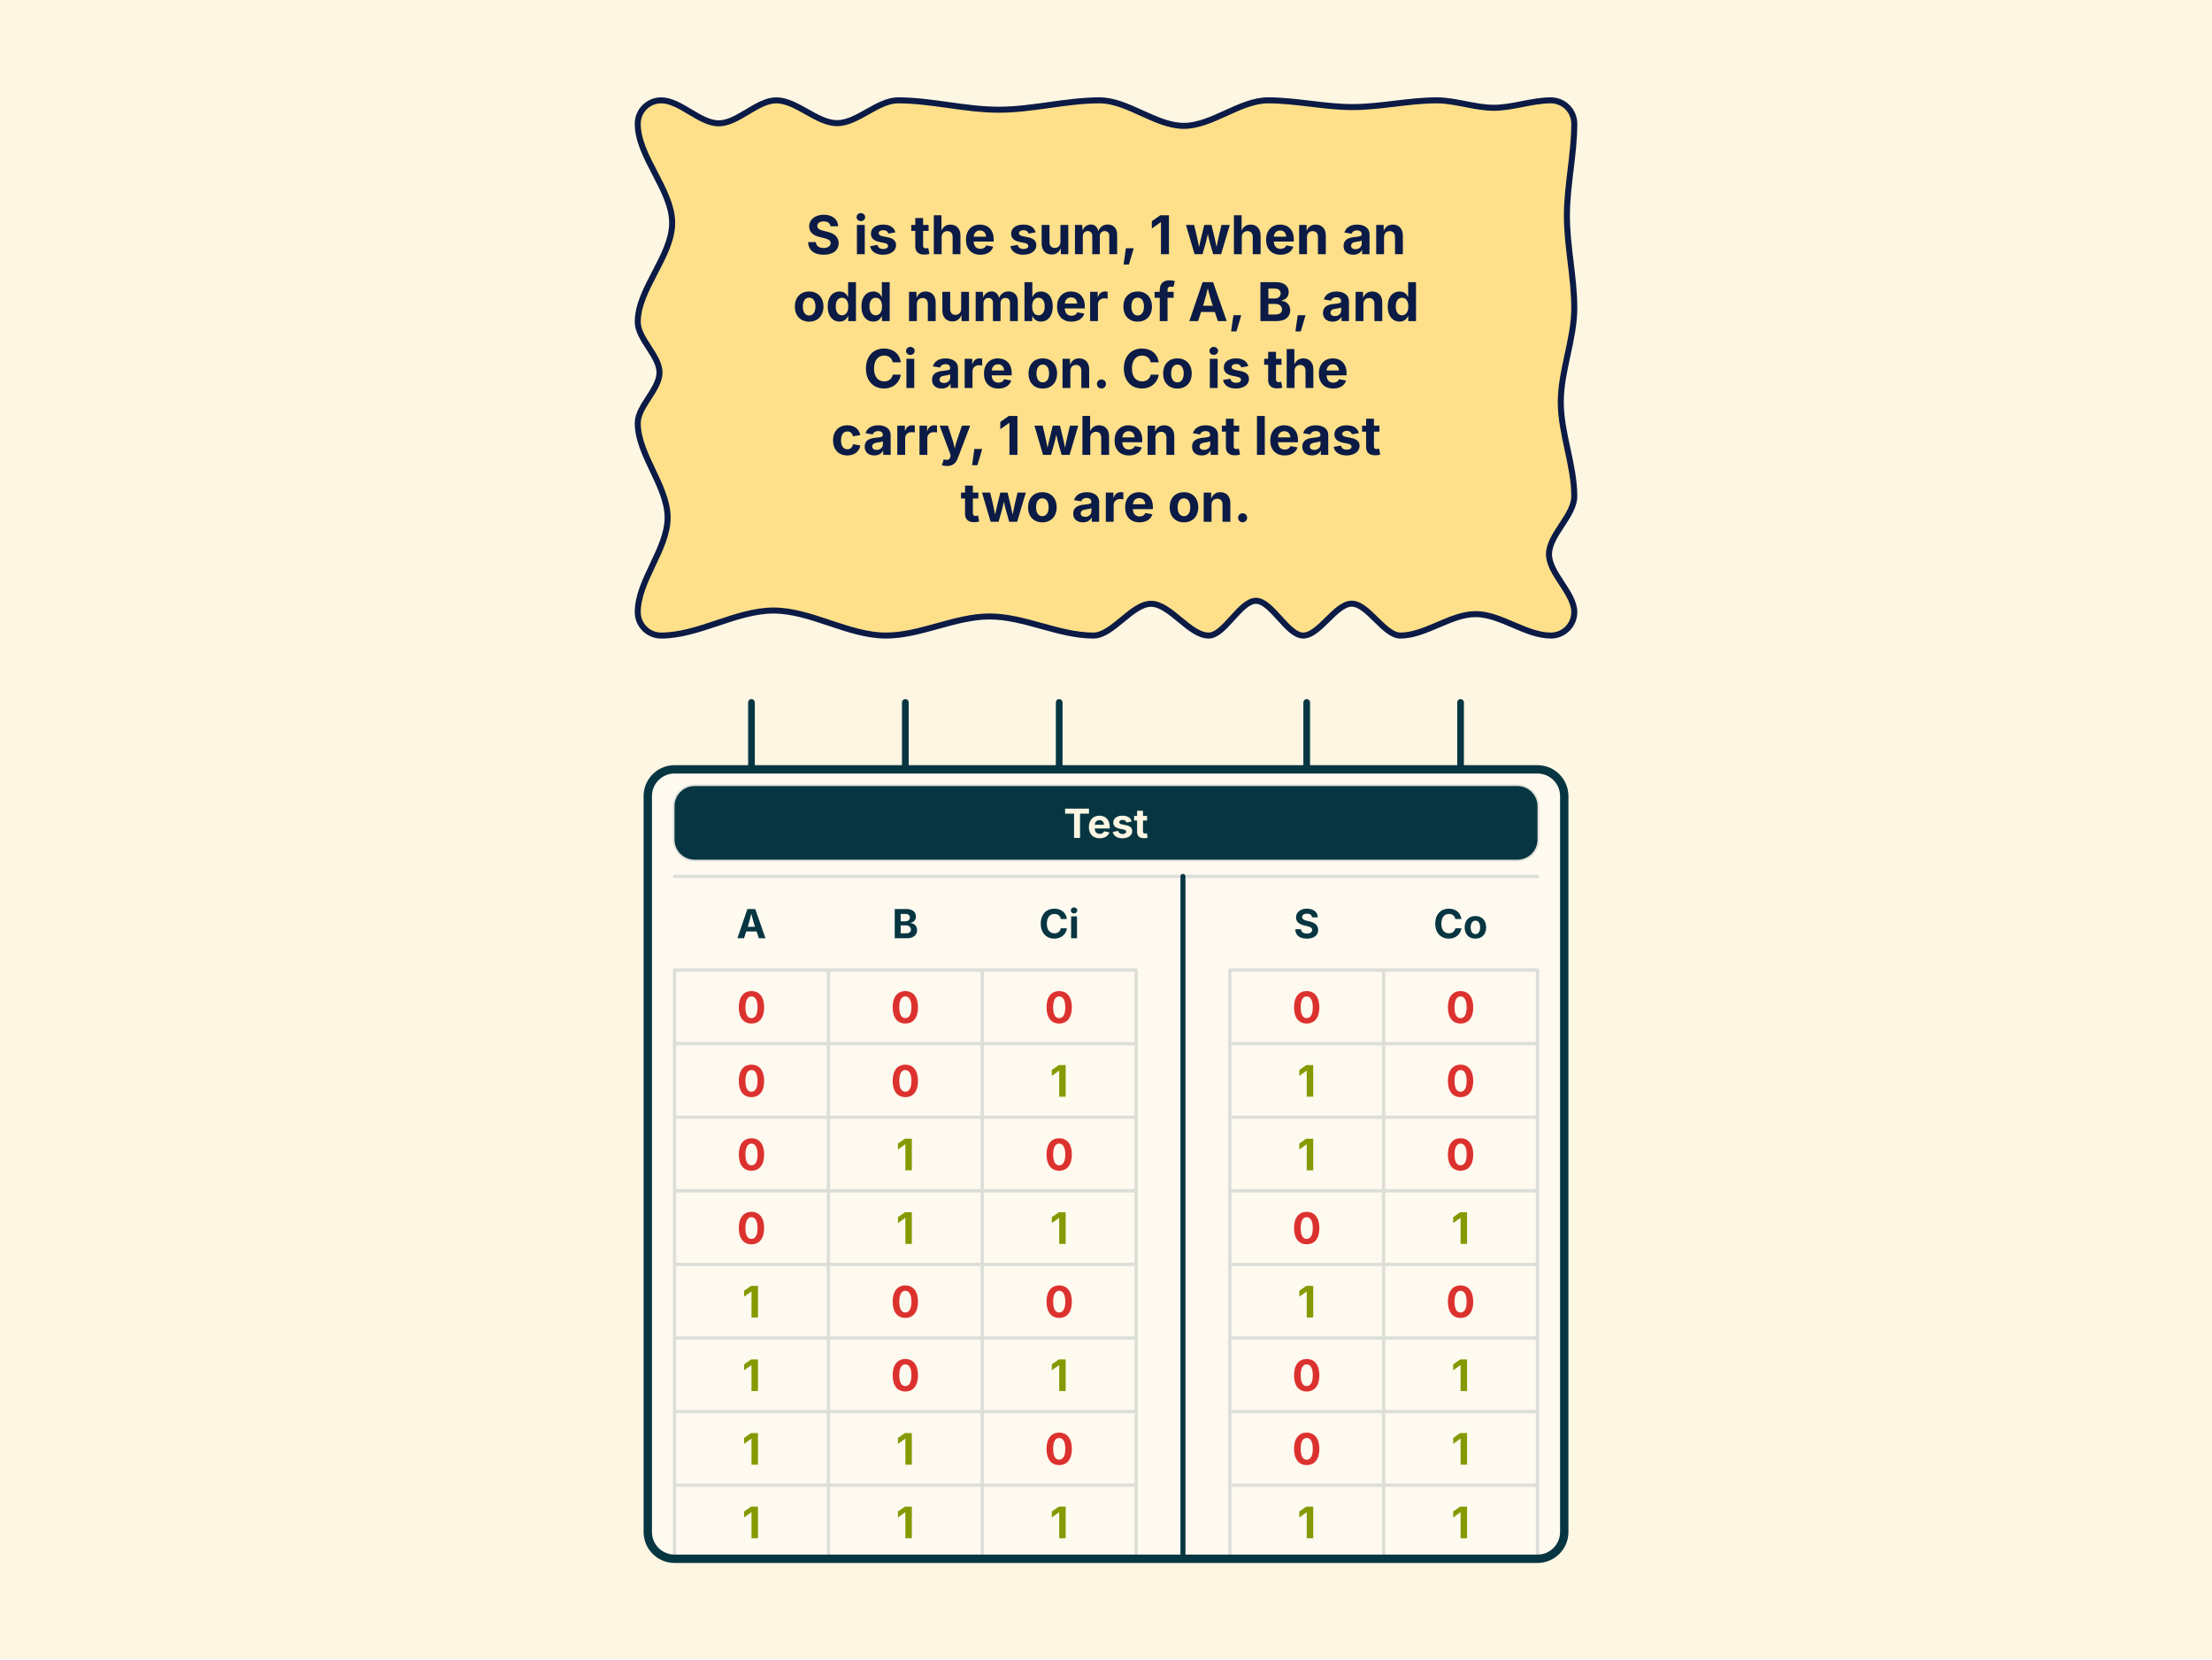
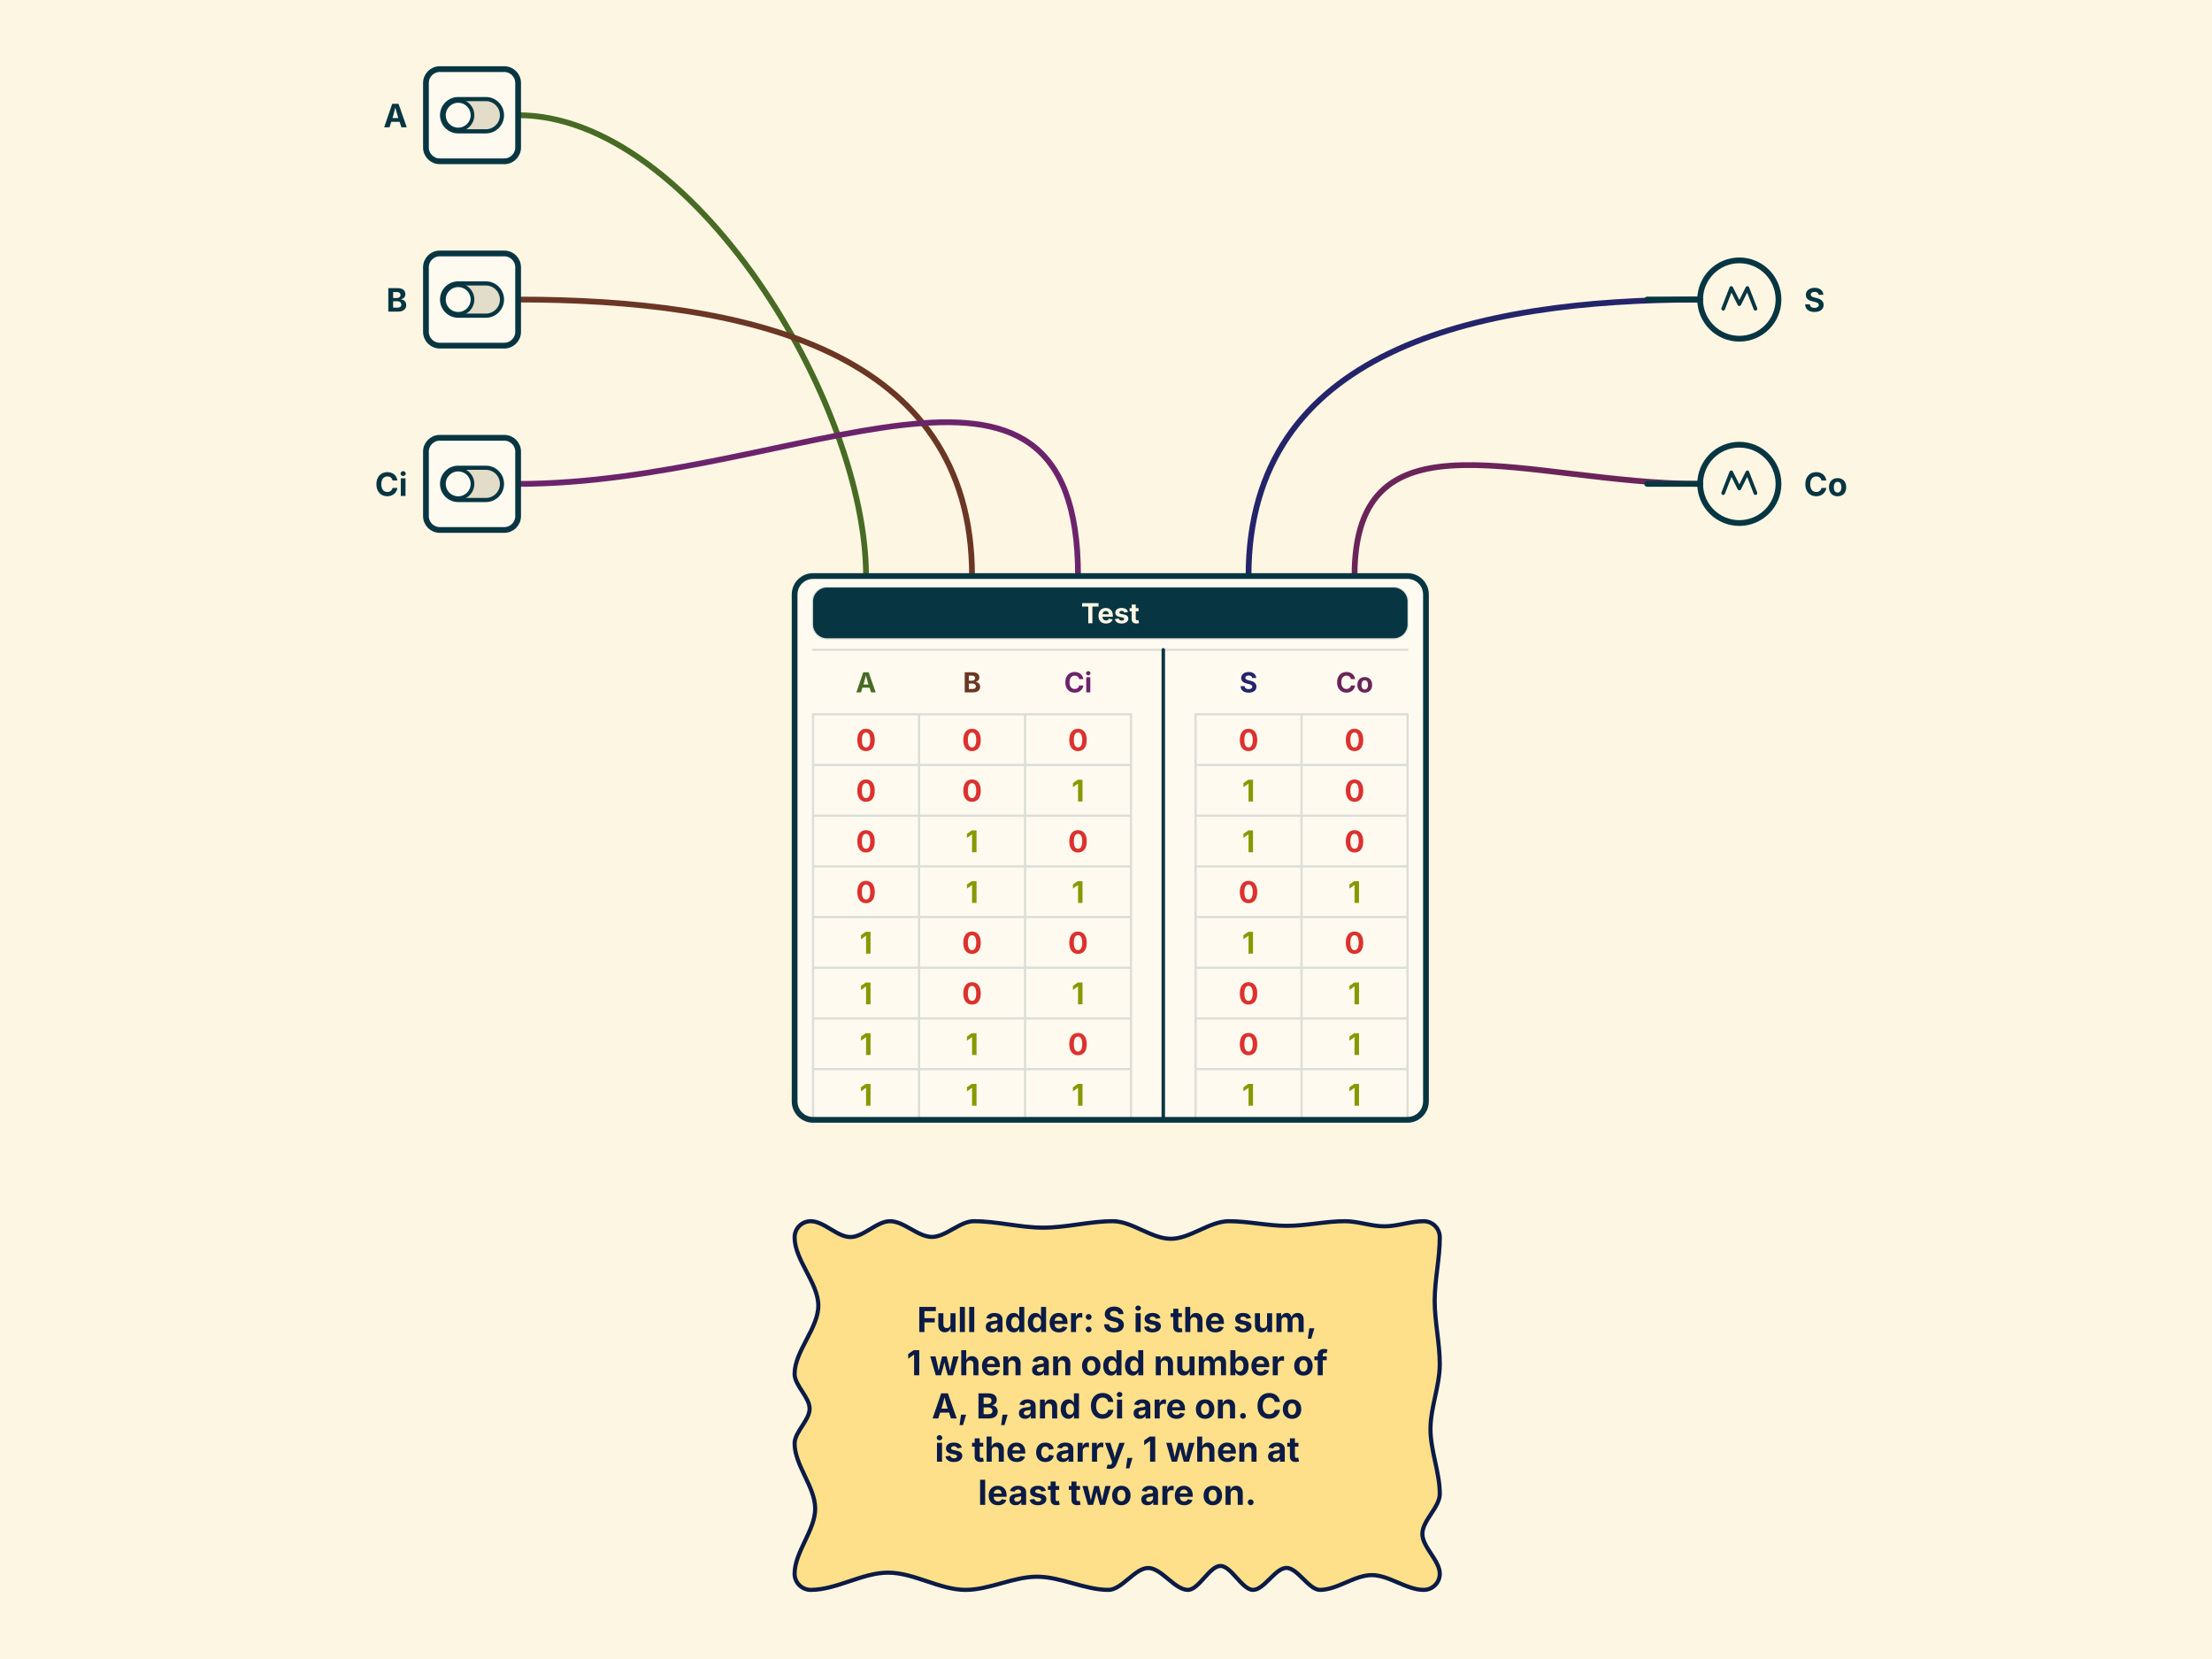
- <svg xmlns="http://www.w3.org/2000/svg" viewBox="-193.67 -230 661.33 496" width="661.33" height="496" font-family="Inter, 'Segoe UI', system-ui, -apple-system, sans-serif" stroke-linejoin="round" stroke-linecap="round">
-   <rect x="-193.67" y="-230" width="661.33" height="496" fill="#fdf6e3" />
+ <svg xmlns="http://www.w3.org/2000/svg" viewBox="-344.86 -250 960 720" width="960" height="720" font-family="Inter, 'Segoe UI', system-ui, -apple-system, sans-serif" stroke-linejoin="round" stroke-linecap="round">
+   <rect x="-344.86" y="-250" width="960" height="720" fill="#fdf6e3" />
+   <path d="M-120 -200C-44.5 -200 31 -75.5 31 0" fill="none" stroke="hsl(90, 50%, 28%)" stroke-width="2.5" />
+   <path d="M-120 -120C-21.5 -120 77 -98.5 77 0" fill="none" stroke="hsl(15, 50%, 28%)" stroke-width="2.5" />
+   <path d="M-120 -40C1.5 -40 123 -121.5 123 0" fill="none" stroke="hsl(300, 50%, 28%)" stroke-width="2.5" />
+   <path d="M393 -120C295 -120 197 -98 197 0" fill="none" stroke="hsl(240, 50%, 28%)" stroke-width="2.5" />
+   <path d="M393 -40C318 -40 243 -75 243 0" fill="none" stroke="hsl(315, 50%, 28%)" stroke-width="2.5" />
  <g transform="matrix(1 0 0 1 0 0)">
    <path d="M8 0H266A8 8 0 0 1 274 8V228A8 8 0 0 1 266 236H8A8 8 0 0 1 0 228V8A8 8 0 0 1 8 0Z" fill="#fffaf0" stroke="#073642" stroke-width="2.5" />
-     <path d="M31 0V-20M77 0V-20M123 0V-20M197 0V-20M243 0V-20" fill="none" stroke="#073642" stroke-width="2" />
    <text x="31" y="71" font-size="13" font-weight="700" fill="#dc322f" text-anchor="middle" dominant-baseline="middle">0</text>
    <text x="77" y="71" font-size="13" font-weight="700" fill="#dc322f" text-anchor="middle" dominant-baseline="middle">0</text>
    <text x="123" y="71" font-size="13" font-weight="700" fill="#dc322f" text-anchor="middle" dominant-baseline="middle">0</text>
    <text x="197" y="71" font-size="13" font-weight="700" fill="#dc322f" text-anchor="middle" dominant-baseline="middle">0</text>
    <text x="243" y="71" font-size="13" font-weight="700" fill="#dc322f" text-anchor="middle" dominant-baseline="middle">0</text>
    <text x="31" y="93" font-size="13" font-weight="700" fill="#dc322f" text-anchor="middle" dominant-baseline="middle">0</text>
    <text x="77" y="93" font-size="13" font-weight="700" fill="#dc322f" text-anchor="middle" dominant-baseline="middle">0</text>
    <text x="123" y="93" font-size="13" font-weight="700" fill="#859900" text-anchor="middle" dominant-baseline="middle">1</text>
    <text x="197" y="93" font-size="13" font-weight="700" fill="#859900" text-anchor="middle" dominant-baseline="middle">1</text>
    <text x="243" y="93" font-size="13" font-weight="700" fill="#dc322f" text-anchor="middle" dominant-baseline="middle">0</text>
    <text x="31" y="115" font-size="13" font-weight="700" fill="#dc322f" text-anchor="middle" dominant-baseline="middle">0</text>
    <text x="77" y="115" font-size="13" font-weight="700" fill="#859900" text-anchor="middle" dominant-baseline="middle">1</text>
    <text x="123" y="115" font-size="13" font-weight="700" fill="#dc322f" text-anchor="middle" dominant-baseline="middle">0</text>
    <text x="197" y="115" font-size="13" font-weight="700" fill="#859900" text-anchor="middle" dominant-baseline="middle">1</text>
    <text x="243" y="115" font-size="13" font-weight="700" fill="#dc322f" text-anchor="middle" dominant-baseline="middle">0</text>
    <text x="31" y="137" font-size="13" font-weight="700" fill="#dc322f" text-anchor="middle" dominant-baseline="middle">0</text>
    <text x="77" y="137" font-size="13" font-weight="700" fill="#859900" text-anchor="middle" dominant-baseline="middle">1</text>
    <text x="123" y="137" font-size="13" font-weight="700" fill="#859900" text-anchor="middle" dominant-baseline="middle">1</text>
    <text x="197" y="137" font-size="13" font-weight="700" fill="#dc322f" text-anchor="middle" dominant-baseline="middle">0</text>
    <text x="243" y="137" font-size="13" font-weight="700" fill="#859900" text-anchor="middle" dominant-baseline="middle">1</text>
    <text x="31" y="159" font-size="13" font-weight="700" fill="#859900" text-anchor="middle" dominant-baseline="middle">1</text>
    <text x="77" y="159" font-size="13" font-weight="700" fill="#dc322f" text-anchor="middle" dominant-baseline="middle">0</text>
    <text x="123" y="159" font-size="13" font-weight="700" fill="#dc322f" text-anchor="middle" dominant-baseline="middle">0</text>
    <text x="197" y="159" font-size="13" font-weight="700" fill="#859900" text-anchor="middle" dominant-baseline="middle">1</text>
    <text x="243" y="159" font-size="13" font-weight="700" fill="#dc322f" text-anchor="middle" dominant-baseline="middle">0</text>
    <text x="31" y="181" font-size="13" font-weight="700" fill="#859900" text-anchor="middle" dominant-baseline="middle">1</text>
    <text x="77" y="181" font-size="13" font-weight="700" fill="#dc322f" text-anchor="middle" dominant-baseline="middle">0</text>
    <text x="123" y="181" font-size="13" font-weight="700" fill="#859900" text-anchor="middle" dominant-baseline="middle">1</text>
    <text x="197" y="181" font-size="13" font-weight="700" fill="#dc322f" text-anchor="middle" dominant-baseline="middle">0</text>
    <text x="243" y="181" font-size="13" font-weight="700" fill="#859900" text-anchor="middle" dominant-baseline="middle">1</text>
    <text x="31" y="203" font-size="13" font-weight="700" fill="#859900" text-anchor="middle" dominant-baseline="middle">1</text>
    <text x="77" y="203" font-size="13" font-weight="700" fill="#859900" text-anchor="middle" dominant-baseline="middle">1</text>
    <text x="123" y="203" font-size="13" font-weight="700" fill="#dc322f" text-anchor="middle" dominant-baseline="middle">0</text>
    <text x="197" y="203" font-size="13" font-weight="700" fill="#dc322f" text-anchor="middle" dominant-baseline="middle">0</text>
    <text x="243" y="203" font-size="13" font-weight="700" fill="#859900" text-anchor="middle" dominant-baseline="middle">1</text>
    <text x="31" y="225" font-size="13" font-weight="700" fill="#859900" text-anchor="middle" dominant-baseline="middle">1</text>
    <text x="77" y="225" font-size="13" font-weight="700" fill="#859900" text-anchor="middle" dominant-baseline="middle">1</text>
    <text x="123" y="225" font-size="13" font-weight="700" fill="#859900" text-anchor="middle" dominant-baseline="middle">1</text>
    <text x="197" y="225" font-size="13" font-weight="700" fill="#859900" text-anchor="middle" dominant-baseline="middle">1</text>
    <text x="243" y="225" font-size="13" font-weight="700" fill="#859900" text-anchor="middle" dominant-baseline="middle">1</text>
    <path d="M8 32H266M8 60H146M8 82H146M8 104H146M8 126H146M8 148H146M8 170H146M8 192H146M8 214H146M8 60V236M146 60V236M174 60H266M174 82H266M174 104H266M174 126H266M174 148H266M174 170H266M174 192H266M174 214H266M174 60V236M266 60V236M54 60V236M100 60V236M220 60V236M160 32V236" fill="none" stroke="rgba(7,54,66,0.14)" stroke-width="1" />
    <path d="M160 32V236" fill="none" stroke="#073642" stroke-width="1.5" />
-     <text x="31" y="46" font-size="12" font-weight="700" fill="#073642" text-anchor="middle" dominant-baseline="middle">A</text>
-     <text x="77" y="46" font-size="12" font-weight="700" fill="#073642" text-anchor="middle" dominant-baseline="middle">B</text>
-     <text x="123" y="46" font-size="12" font-weight="700" fill="#073642" text-anchor="middle" dominant-baseline="middle">Ci</text>
-     <text x="197" y="46" font-size="12" font-weight="700" fill="#073642" text-anchor="middle" dominant-baseline="middle">S</text>
-     <text x="243" y="46" font-size="12" font-weight="700" fill="#073642" text-anchor="middle" dominant-baseline="middle">Co</text>
+     <text x="31" y="46" font-size="12" font-weight="700" fill="hsl(90, 50%, 28%)" text-anchor="middle" dominant-baseline="middle">A</text>
+     <text x="77" y="46" font-size="12" font-weight="700" fill="hsl(15, 50%, 28%)" text-anchor="middle" dominant-baseline="middle">B</text>
+     <text x="123" y="46" font-size="12" font-weight="700" fill="hsl(300, 50%, 28%)" text-anchor="middle" dominant-baseline="middle">Ci</text>
+     <text x="197" y="46" font-size="12" font-weight="700" fill="hsl(240, 50%, 28%)" text-anchor="middle" dominant-baseline="middle">S</text>
+     <text x="243" y="46" font-size="12" font-weight="700" fill="hsl(315, 50%, 28%)" text-anchor="middle" dominant-baseline="middle">Co</text>
    <path d="M14 5H260A6 6 0 0 1 266 11V21A6 6 0 0 1 260 27H14A6 6 0 0 1 8 21V11A6 6 0 0 1 14 5Z" fill="#073642" stroke="rgba(7,54,66,0.14)" stroke-width="1" />
    <text x="137" y="16" font-size="12" font-weight="700" fill="#fdf6e3" text-anchor="middle" dominant-baseline="middle">Test</text>
  </g>
-   <g transform="matrix(1 0 0 1 -3 -200)">
+   <g transform="matrix(1 0 0 1 -160 -220)">
+     <path d="M6 0H34A6 6 0 0 1 40 6V34A6 6 0 0 1 34 40H6A6 6 0 0 1 0 34V6A6 6 0 0 1 6 0Z" fill="#fffaf0" stroke="#073642" stroke-width="2.5" />
+     <path d="M14 13H26A7 7 0 0 1 33 20V20A7 7 0 0 1 26 27H14A7 7 0 0 1 7 20V20A7 7 0 0 1 14 13Z" fill="#e2dcc8" />
+     <path d="M19.8 20A5.8 5.8 0 1 1 8.2 20A5.8 5.8 0 1 1 19.8 20Z" fill="hsl(90, 95%, 47%)" />
+     <path d="M14 13H26A7 7 0 0 1 33 20V20A7 7 0 0 1 26 27H14A7 7 0 0 1 7 20V20A7 7 0 0 1 14 13Z" fill="none" stroke="#073642" stroke-width="1.8" />
+     <path d="M20.2 20A6.2 6.2 0 1 1 7.8 20A6.2 6.2 0 1 1 20.2 20Z" fill="#fffaf0" stroke="#073642" stroke-width="1.6" />
+   </g>
+   <g transform="matrix(1 0 0 1 -160 -140)">
+     <path d="M6 0H34A6 6 0 0 1 40 6V34A6 6 0 0 1 34 40H6A6 6 0 0 1 0 34V6A6 6 0 0 1 6 0Z" fill="#fffaf0" stroke="#073642" stroke-width="2.5" />
+     <path d="M14 13H26A7 7 0 0 1 33 20V20A7 7 0 0 1 26 27H14A7 7 0 0 1 7 20V20A7 7 0 0 1 14 13Z" fill="#e2dcc8" />
+     <path d="M19.8 20A5.8 5.8 0 1 1 8.2 20A5.8 5.8 0 1 1 19.8 20Z" fill="hsl(15, 95%, 47%)" />
+     <path d="M14 13H26A7 7 0 0 1 33 20V20A7 7 0 0 1 26 27H14A7 7 0 0 1 7 20V20A7 7 0 0 1 14 13Z" fill="none" stroke="#073642" stroke-width="1.8" />
+     <path d="M20.2 20A6.2 6.2 0 1 1 7.8 20A6.2 6.2 0 1 1 20.2 20Z" fill="#fffaf0" stroke="#073642" stroke-width="1.6" />
+   </g>
+   <g transform="matrix(1 0 0 1 -160 -60)">
+     <path d="M6 0H34A6 6 0 0 1 40 6V34A6 6 0 0 1 34 40H6A6 6 0 0 1 0 34V6A6 6 0 0 1 6 0Z" fill="#fffaf0" stroke="#073642" stroke-width="2.5" />
+     <path d="M14 13H26A7 7 0 0 1 33 20V20A7 7 0 0 1 26 27H14A7 7 0 0 1 7 20V20A7 7 0 0 1 14 13Z" fill="#e2dcc8" />
+     <path d="M19.8 20A5.8 5.8 0 1 1 8.2 20A5.8 5.8 0 1 1 19.8 20Z" fill="hsl(300, 95%, 47%)" />
+     <path d="M14 13H26A7 7 0 0 1 33 20V20A7 7 0 0 1 26 27H14A7 7 0 0 1 7 20V20A7 7 0 0 1 14 13Z" fill="none" stroke="#073642" stroke-width="1.8" />
+     <path d="M20.2 20A6.2 6.2 0 1 1 7.8 20A6.2 6.2 0 1 1 20.2 20Z" fill="#fffaf0" stroke="#073642" stroke-width="1.6" />
+   </g>
+   <g transform="matrix(1 0 0 1 390 -140)">
+     <path d="M-20 20H3" fill="none" stroke="#073642" stroke-width="2.5" />
+     <path d="M20 3H20A17 17 0 0 1 37 20V20A17 17 0 0 1 20 37H20A17 17 0 0 1 3 20V20A17 17 0 0 1 20 3Z" fill="none" stroke="#073642" stroke-width="2.5" />
+     <path d="M13 24L16.5 15L20 22L23.5 15L27 24" fill="none" stroke="#073642" stroke-width="1.6" />
+   </g>
+   <g transform="matrix(1 0 0 1 390 -60)">
+     <path d="M-20 20H3" fill="none" stroke="#073642" stroke-width="2.5" />
+     <path d="M20 3H20A17 17 0 0 1 37 20V20A17 17 0 0 1 20 37H20A17 17 0 0 1 3 20V20A17 17 0 0 1 20 3Z" fill="none" stroke="#073642" stroke-width="2.5" />
+     <path d="M13 24L16.5 15L20 22L23.5 15L27 24" fill="none" stroke="#073642" stroke-width="1.6" />
+   </g>
+   <g transform="matrix(1 0 0 1 0 280)">
    <path d="M7 0C12.74 0 18.47 6.87 24.21 6.87C29.94 6.87 35.68 0 41.41 0C47.48 0 53.54 6.82 59.6 6.82C65.66 6.82 71.72 0 77.79 0C87.83 0 97.88 2.8 107.93 2.8C117.98 2.8 128.03 0 138.08 0C146.48 0 154.87 7.63 163.26 7.63C171.66 7.63 180.05 0 188.45 0C196.85 0 205.26 2.01 213.66 2.01C222.07 2.01 230.47 0 238.87 0C244.56 0 250.25 2.22 255.94 2.22C261.62 2.22 267.31 0 273 0C276.87 0 280 3.13 280 7C280 16.18 277.79 25.36 277.79 34.53C277.79 43.71 280 52.89 280 62.07C280 71.45 275.96 80.83 275.96 90.22C275.96 99.6 280 108.99 280 118.37C280 124.14 272.44 129.91 272.44 135.69C272.44 141.46 280 147.23 280 153C280 156.87 276.87 160 273 160C265.5 160 258 153.59 250.5 153.59C243 153.59 235.5 160 228 160C223.15 160 218.31 150.47 213.47 150.47C208.62 150.47 203.78 160 198.94 160C194.23 160 189.52 149.61 184.81 149.61C180.11 149.61 175.4 160 170.69 160C164.95 160 159.2 150.51 153.46 150.51C147.71 150.51 141.97 160 136.22 160C125.88 160 115.54 154.29 105.2 154.29C94.86 154.29 84.52 160 74.18 160C62.99 160 51.79 152.52 40.59 152.52C29.39 152.52 18.2 160 7 160C3.13 160 0 156.87 0 153C0 143.58 8.93 134.16 8.93 124.74C8.93 115.32 0 105.9 0 96.48C0 91.44 6.51 86.41 6.51 81.37C6.51 76.34 0 71.31 0 66.27C0 56.39 10.29 46.51 10.29 36.64C10.29 26.76 0 16.88 0 7C0 3.13 3.13 0 7 0Z" fill="#ffe08a" stroke="#0b1b46" stroke-width="1.8" />
-     <text x="140" y="40" font-size="16" font-weight="700" fill="#0b1b46" text-anchor="middle" dominant-baseline="middle">S is the sum, 1 when an</text>
-     <text x="140" y="60" font-size="16" font-weight="700" fill="#0b1b46" text-anchor="middle" dominant-baseline="middle">odd number of A, B, and</text>
-     <text x="140" y="80" font-size="16" font-weight="700" fill="#0b1b46" text-anchor="middle" dominant-baseline="middle">Ci are on. Co is the</text>
-     <text x="140" y="100" font-size="16" font-weight="700" fill="#0b1b46" text-anchor="middle" dominant-baseline="middle">carry, 1 when at least</text>
-     <text x="140" y="120" font-size="16" font-weight="700" fill="#0b1b46" text-anchor="middle" dominant-baseline="middle">two are on.</text>
+     <text x="140" y="42.5" font-size="15" font-weight="700" fill="#0b1b46" text-anchor="middle" dominant-baseline="middle">Full adder: S is the sum,</text>
+     <text x="140" y="61.25" font-size="15" font-weight="700" fill="#0b1b46" text-anchor="middle" dominant-baseline="middle">1 when an odd number of</text>
+     <text x="140" y="80" font-size="15" font-weight="700" fill="#0b1b46" text-anchor="middle" dominant-baseline="middle">A, B, and Ci are on. Co</text>
+     <text x="140" y="98.75" font-size="15" font-weight="700" fill="#0b1b46" text-anchor="middle" dominant-baseline="middle">is the carry, 1 when at</text>
+     <text x="140" y="117.5" font-size="15" font-weight="700" fill="#0b1b46" text-anchor="middle" dominant-baseline="middle">least two are on.</text>
  </g>
+   <text x="-168" y="-200" font-size="14" font-weight="700" fill="#073642" text-anchor="end" dominant-baseline="middle">A</text>
+   <text x="-168" y="-120" font-size="14" font-weight="700" fill="#073642" text-anchor="end" dominant-baseline="middle">B</text>
+   <text x="-168" y="-40" font-size="14" font-weight="700" fill="#073642" text-anchor="end" dominant-baseline="middle">Ci</text>
+   <text x="438" y="-120" font-size="14" font-weight="700" fill="#073642" text-anchor="start" dominant-baseline="middle">S</text>
+   <text x="438" y="-40" font-size="14" font-weight="700" fill="#073642" text-anchor="start" dominant-baseline="middle">Co</text>
</svg>
